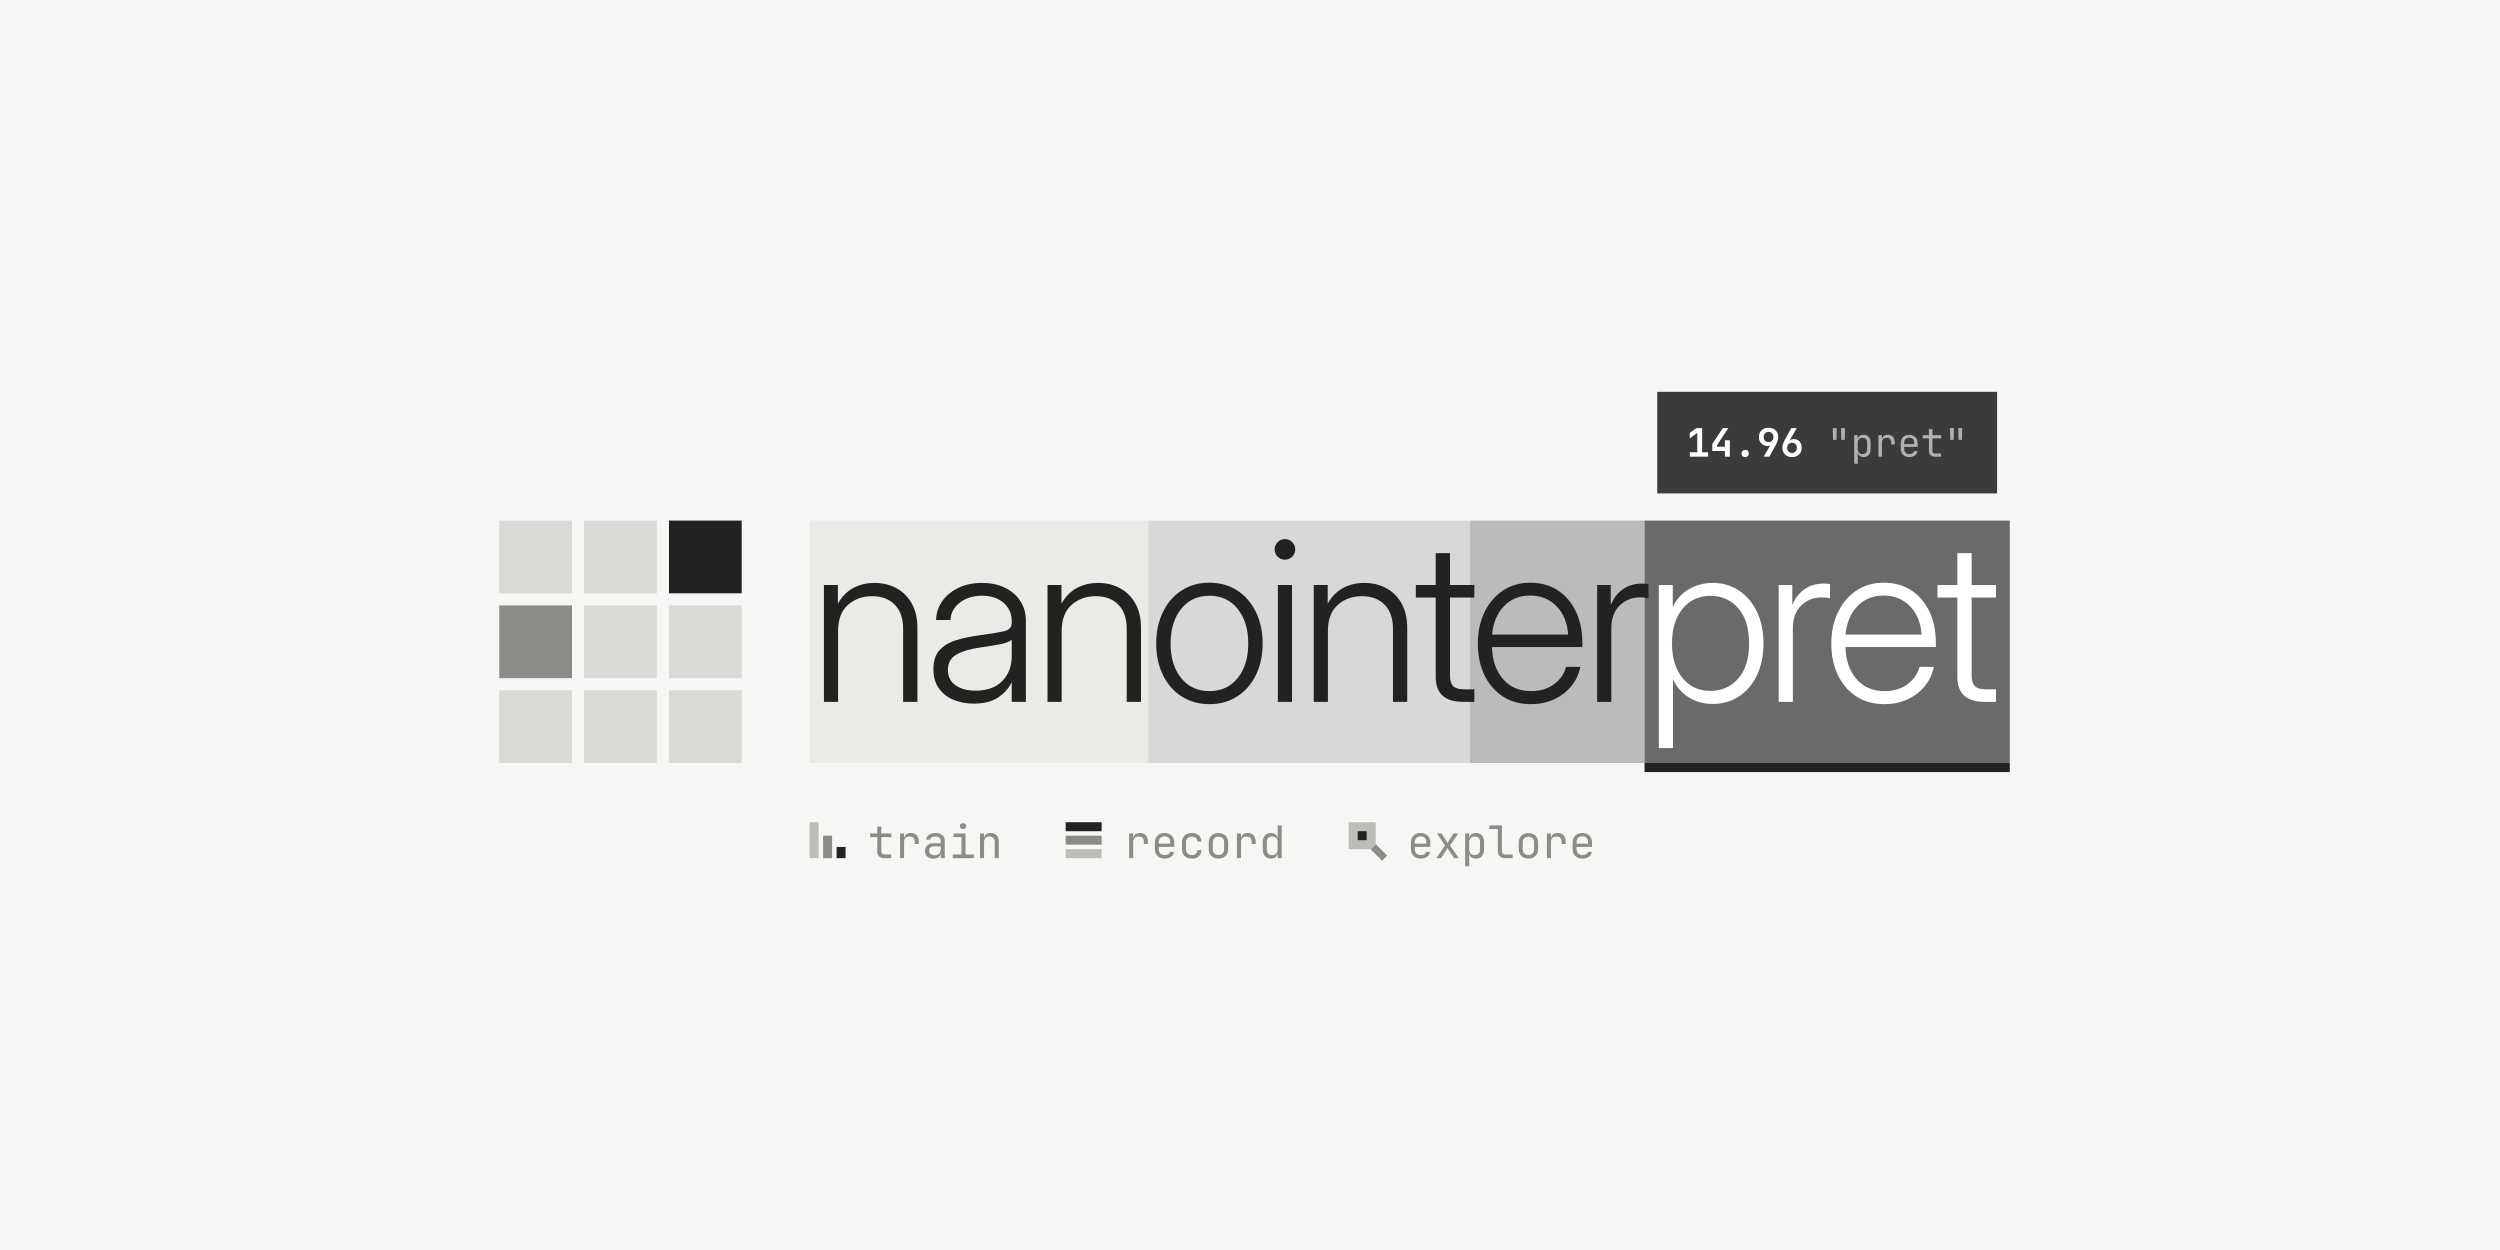
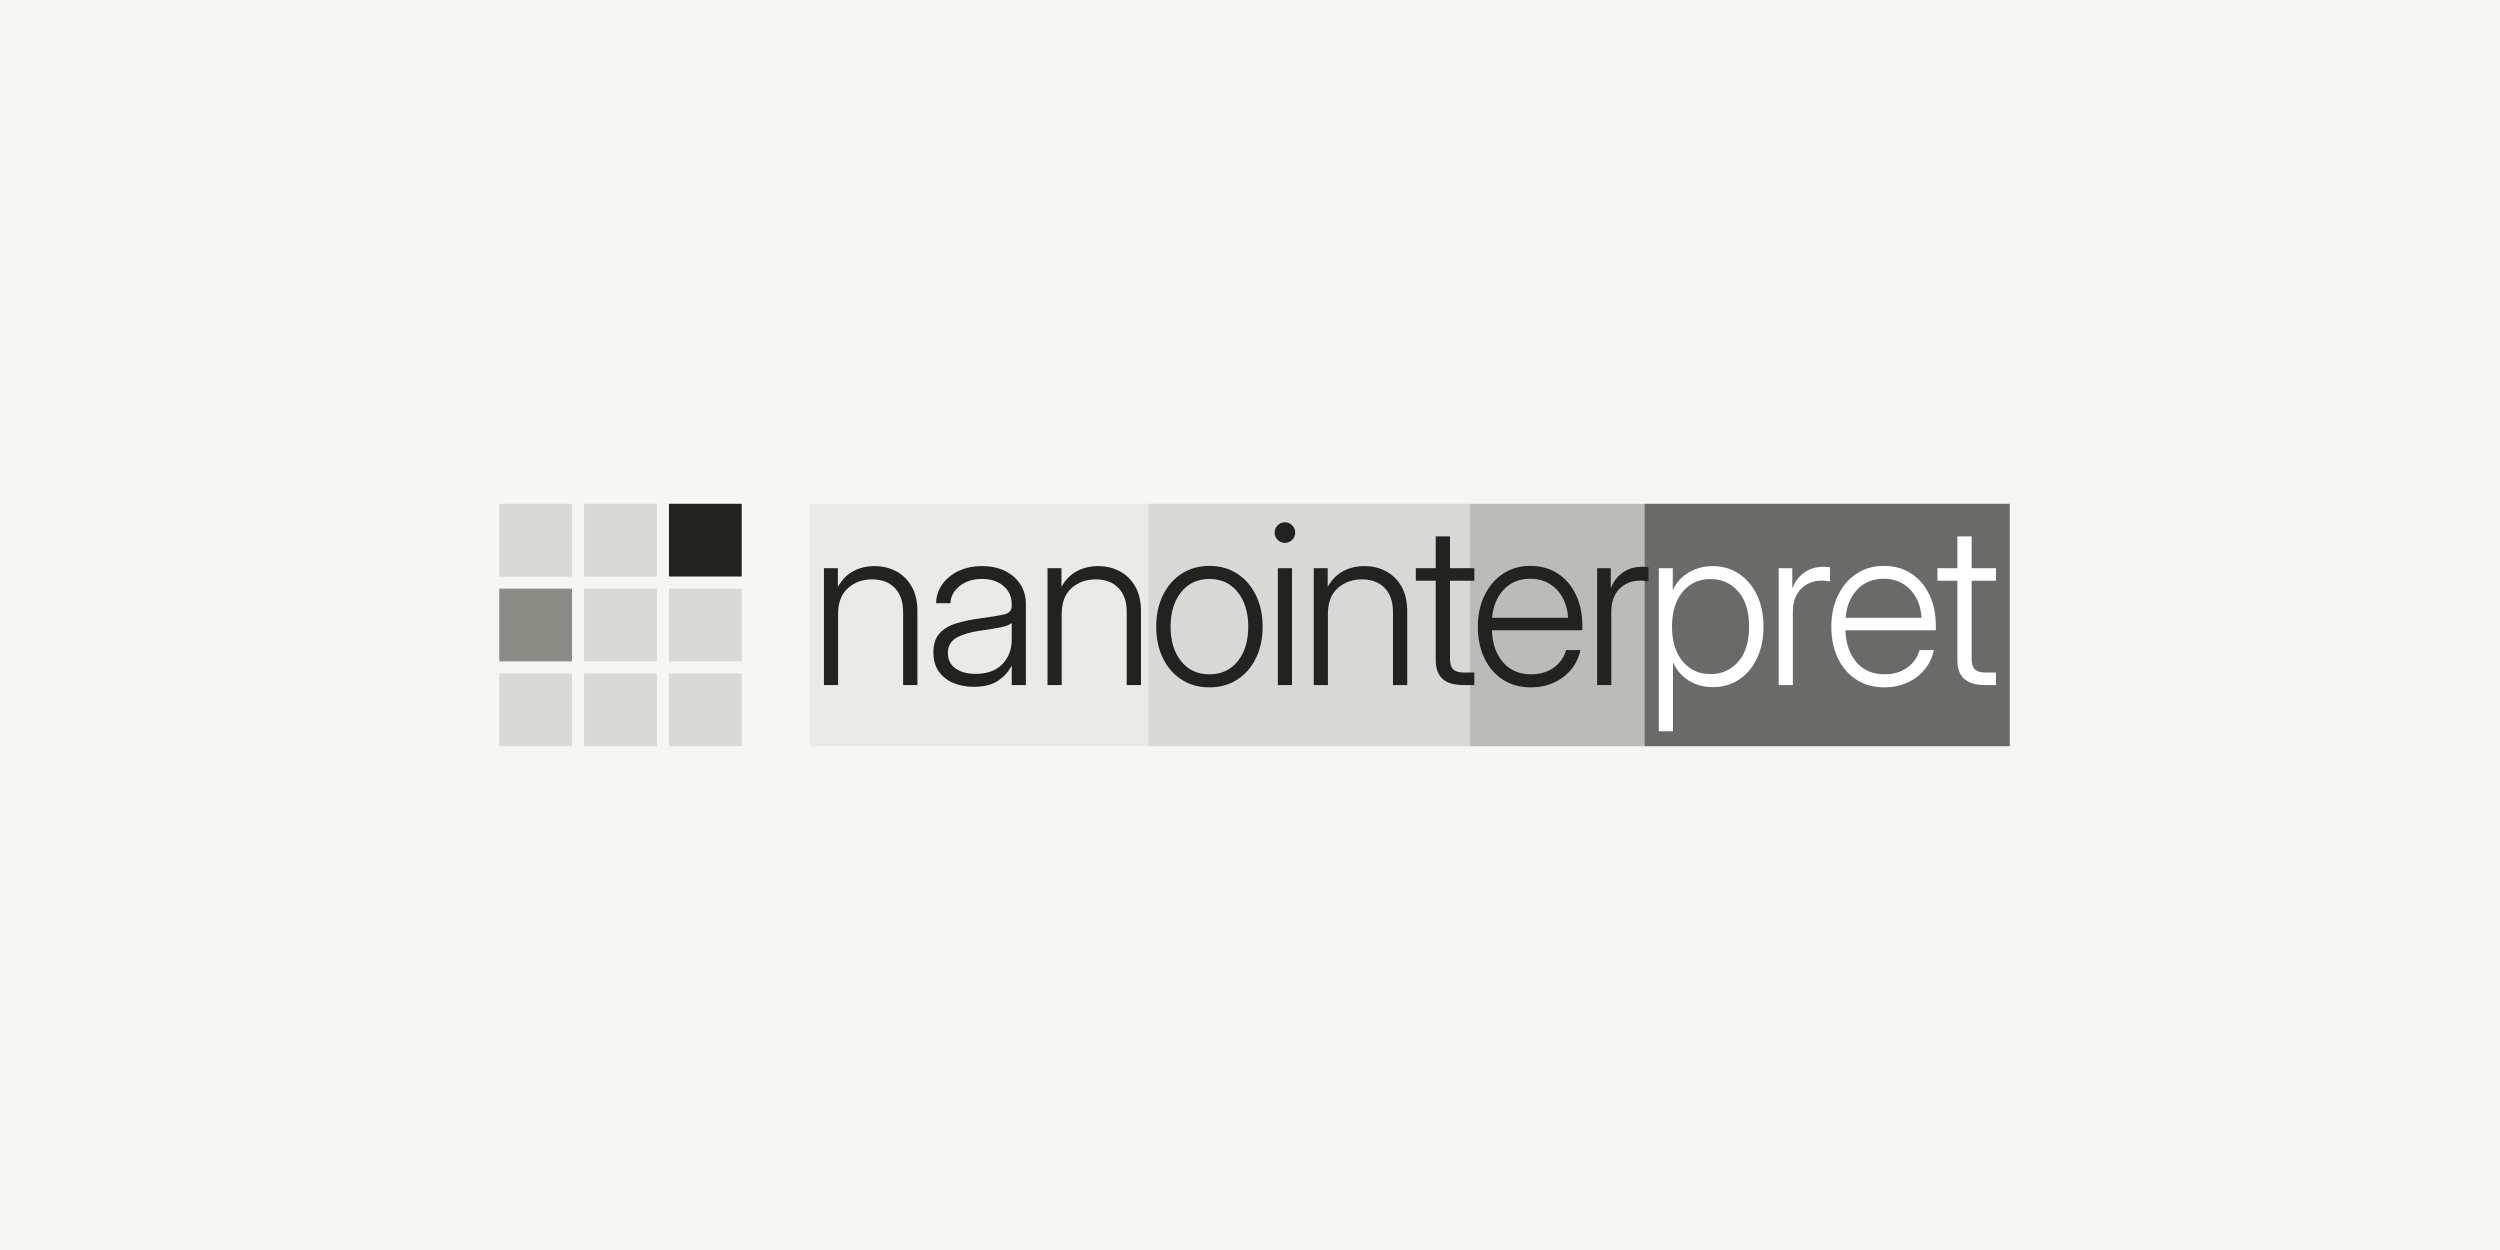
<svg xmlns="http://www.w3.org/2000/svg" width="1280" height="640" viewBox="0 0 1280 640" role="img" aria-labelledby="title description">
-   <style>.bg{fill:#F6F6F4}.heat{fill:#222221}.word{fill:#222221}.word-on{fill:#FFFFFF}.muted{fill:#8C8C87}.tip{fill:#222221;fill-opacity:.88}.tip-text{fill:#FFFFFF}.cell-pale{fill:#D9D9D5}.cell-soft{fill:#BDBDB8}.cell-mid{fill:#8C8C87}.cell-ink{fill:#222221}.icon-line{fill:none;stroke:#8C8C87}</style>
+   <style>.bg{fill:#F6F6F4}.heat{fill:#222221}.word{fill:#222221}.word-on{fill:#FFFFFF}.cell-pale{fill:#D9D9D5}.cell-soft{fill:#BDBDB8}.cell-mid{fill:#8C8C87}.cell-ink{fill:#222221}</style>
  <rect class="bg" x="0" y="0" width="1280" height="640" />
-   <rect class="heat" x="414.54" y="266.54" width="173.47" height="124.12" fill-opacity="0.06" />
-   <rect class="heat" x="588.02" y="266.54" width="164.67" height="124.12" fill-opacity="0.14" />
-   <rect class="heat" x="752.68" y="266.54" width="89.33" height="124.12" fill-opacity="0.28" />
-   <rect class="heat" x="842.01" y="266.54" width="187" height="124.12" fill-opacity="0.66" />
-   <path class="word" d="M429.1 323.03V359.34H421.85V299.53H428.99V309.1Q431.99 303.66 436.86 301.06Q441.73 298.45 447.68 298.45Q453.91 298.45 458.89 301.11Q463.88 303.78 466.79 308.93Q469.71 314.08 469.71 321.56V359.34H462.4V322.01Q462.4 313.97 458.13 309.61Q453.85 305.25 446.49 305.25Q439.18 305.25 434.14 309.72Q429.1 314.2 429.1 323.03ZM498.52 360.25Q492.85 360.25 488.15 358.29Q483.45 356.34 480.67 352.4Q477.9 348.47 477.9 342.63Q477.9 336.4 480.99 332.95Q484.07 329.49 489.54 327.79Q495 326.09 502.03 325.19Q510.35 324.05 514.18 323.17Q518 322.3 518 318.79V317.88Q518 312.33 513.84 308.67Q509.67 305.02 502.82 305.02Q495.91 305.02 491.38 308.59Q486.85 312.16 486.62 317.43H479.26Q479.43 311.99 482.49 307.71Q485.55 303.44 490.78 300.94Q496.02 298.45 502.82 298.45Q509.5 298.45 514.55 300.92Q519.59 303.38 522.42 307.77Q525.25 312.16 525.25 317.88V359.34H518V349.54H517.83Q515.9 353.73 511.23 356.99Q506.56 360.25 498.52 360.25ZM499.42 353.62Q508.37 353.62 513.19 348.66Q518 343.71 518 335.95V327.56Q516.47 328.98 512.03 329.86Q507.58 330.74 501.69 331.53Q494.21 332.61 489.77 335.1Q485.32 337.59 485.32 342.97Q485.32 348.13 489.26 350.87Q493.19 353.62 499.42 353.62ZM543.58 323.03V359.34H536.33V299.53H543.46V309.1Q546.47 303.66 551.34 301.06Q556.21 298.45 562.16 298.45Q568.39 298.45 573.37 301.11Q578.35 303.78 581.27 308.93Q584.19 314.08 584.19 321.56V359.34H576.88V322.01Q576.88 313.97 572.61 309.61Q568.33 305.25 560.97 305.25Q553.66 305.25 548.62 309.72Q543.58 314.2 543.58 323.03Z" />
-   <path class="word" d="M619.22 360.53Q611.12 360.53 604.98 356.56Q598.83 352.6 595.41 345.58Q591.98 338.55 591.98 329.49Q591.98 320.43 595.41 313.38Q598.83 306.32 604.98 302.33Q611.12 298.34 619.22 298.34Q627.32 298.34 633.47 302.33Q639.61 306.32 643.04 313.38Q646.47 320.43 646.47 329.49Q646.47 338.55 643.04 345.58Q639.61 352.6 633.47 356.56Q627.32 360.53 619.22 360.53ZM619.22 353.85Q628.34 353.85 633.72 347.13Q639.11 340.42 639.11 329.49Q639.11 318.56 633.72 311.79Q628.34 305.02 619.22 305.02Q610.16 305.02 604.75 311.76Q599.34 318.5 599.34 329.49Q599.34 340.42 604.72 347.13Q610.11 353.85 619.22 353.85ZM654.26 359.34V299.53H661.51V359.34ZM657.88 286.56Q655.73 286.56 654.17 285.03Q652.62 283.5 652.62 281.29Q652.62 279.08 654.17 277.55Q655.73 276.02 657.88 276.02Q660.04 276.02 661.59 277.55Q663.15 279.08 663.15 281.29Q663.15 283.5 661.59 285.03Q660.04 286.56 657.88 286.56ZM679.89 323.03V359.34H672.64V299.53H679.78V309.1Q682.78 303.66 687.65 301.06Q692.52 298.45 698.47 298.45Q704.7 298.45 709.69 301.11Q714.67 303.78 717.59 308.93Q720.5 314.08 720.5 321.56V359.34H713.2V322.01Q713.2 313.97 708.92 309.61Q704.65 305.25 697.28 305.25Q689.98 305.25 684.93 309.72Q679.89 314.2 679.89 323.03ZM754.86 299.53V305.93H742.4V345.92Q742.4 349.71 744.07 351.33Q745.74 352.94 749.65 352.94H754.86V359.34H749.08Q735.09 359.34 735.09 346.6V305.93H724.9V299.53H735.09V283.22H742.4V299.53Z" />
-   <path class="word" d="M783.89 360.53Q775.45 360.53 769.36 356.51Q763.27 352.49 759.96 345.49Q756.65 338.5 756.65 329.49Q756.65 320.48 760.07 313.43Q763.5 306.38 769.53 302.36Q775.57 298.34 783.44 298.34Q791.6 298.34 797.6 302.27Q803.6 306.21 806.89 313.15Q810.17 320.09 810.17 329.04V331.3H763.9Q764.12 341.27 769.45 347.56Q774.77 353.85 783.89 353.85Q790.69 353.85 795.48 350.45Q800.26 347.05 801.85 341.44H809.15Q807.96 347.16 804.37 351.47Q800.77 355.77 795.48 358.15Q790.18 360.53 783.89 360.53ZM763.95 324.9H802.87Q802.3 315.9 796.98 310.4Q791.65 304.91 783.44 304.91Q775.28 304.91 770.02 310.37Q764.75 315.84 763.95 324.9ZM817.74 359.34V299.53H824.71V309.5H824.88Q826.74 304.68 830.85 301.74Q834.96 298.79 840.85 298.79Q841.92 298.79 842.69 298.88Q843.45 298.96 844.02 299.02V306.32Q843.51 306.21 842.38 306.04Q841.24 305.87 839.66 305.87Q833.54 305.87 829.26 310.01Q824.99 314.14 824.99 321.96V359.34Z" />
-   <path class="word-on" d="M849.32 383.02V299.53H856.46V310.8H856.51Q859 305.08 864.56 301.76Q870.11 298.45 876.85 298.45Q884.49 298.45 890.35 302.36Q896.22 306.27 899.56 313.23Q902.9 320.2 902.9 329.43Q902.9 338.67 899.59 345.66Q896.27 352.66 890.41 356.54Q884.55 360.42 876.85 360.42Q870.11 360.42 864.78 357.13Q859.46 353.85 856.68 348.01H856.57V383.02ZM875.83 353.73Q884.38 353.73 889.96 347.42Q895.54 341.1 895.54 329.43Q895.54 317.77 889.96 311.42Q884.38 305.08 875.83 305.08Q866.82 305.08 861.44 311.71Q856.06 318.33 856.06 329.43Q856.06 340.54 861.44 347.13Q866.82 353.73 875.83 353.73ZM910.69 359.34V299.53H917.66V309.5H917.83Q919.7 304.68 923.8 301.74Q927.91 298.79 933.8 298.79Q934.88 298.79 935.64 298.88Q936.41 298.96 936.97 299.02V306.32Q936.46 306.21 935.33 306.04Q934.2 305.87 932.61 305.87Q926.5 305.87 922.22 310.01Q917.94 314.14 917.94 321.96V359.34ZM964.87 360.53Q956.43 360.53 950.34 356.51Q944.26 352.49 940.94 345.49Q937.63 338.5 937.63 329.49Q937.63 320.48 941.06 313.43Q944.48 306.38 950.51 302.36Q956.55 298.34 964.42 298.34Q972.58 298.34 978.58 302.27Q984.58 306.21 987.87 313.15Q991.15 320.09 991.15 329.04V331.3H944.88Q945.1 341.27 950.43 347.56Q955.75 353.85 964.87 353.85Q971.67 353.85 976.46 350.45Q981.24 347.05 982.83 341.44H990.13Q988.94 347.16 985.35 351.47Q981.75 355.77 976.46 358.15Q971.16 360.53 964.87 360.53ZM944.94 324.9H983.85Q983.28 315.9 977.96 310.4Q972.63 304.91 964.42 304.91Q956.26 304.91 951 310.37Q945.73 315.84 944.94 324.9ZM1021.94 299.53V305.93H1009.48V345.92Q1009.48 349.71 1011.15 351.33Q1012.82 352.94 1016.73 352.94H1021.94V359.34H1016.16Q1002.17 359.34 1002.17 346.6V305.93H991.98V299.53H1002.17V283.22H1009.48V299.53Z" />
-   <rect class="heat" x="842.01" y="390.66" width="187" height="4.64" />
-   <rect class="cell-pale" x="255.62" y="266.54" width="37.24" height="37.24" />
-   <rect class="cell-mid" x="255.62" y="309.98" width="37.24" height="37.24" />
-   <rect class="cell-pale" x="255.62" y="353.42" width="37.24" height="37.24" />
-   <rect class="cell-pale" x="299.07" y="266.54" width="37.24" height="37.24" />
-   <rect class="cell-pale" x="299.07" y="309.98" width="37.24" height="37.24" />
-   <rect class="cell-pale" x="299.07" y="353.42" width="37.24" height="37.24" />
-   <rect class="cell-ink" x="342.51" y="266.54" width="37.24" height="37.24" />
-   <rect class="cell-pale" x="342.51" y="309.98" width="37.24" height="37.24" />
-   <rect class="cell-pale" x="342.51" y="353.42" width="37.24" height="37.24" />
-   <rect class="tip" x="848.51" y="200.62" width="174" height="52" />
-   <path class="tip-text" d="M865.19 233.82V231.56H868.99V221.64L865.17 224.44V221.64L868.53 219.22H871.49V231.56H874.55V233.82ZM883.15 233.82V230.92H876.69V227.3L882.09 219.22H884.87L879.09 227.96V228.72H883.15V225.42H885.67V233.82ZM893.51 234.02Q892.67 234.02 892.16 233.51Q891.65 233 891.65 232.18Q891.65 231.36 892.16 230.84Q892.67 230.32 893.51 230.32Q894.35 230.32 894.86 230.84Q895.37 231.36 895.37 232.18Q895.37 233 894.86 233.51Q894.35 234.02 893.51 234.02ZM903.01 233.82 906.43 227.92Q906.19 228.1 905.87 228.23Q905.55 228.36 904.91 228.36Q903.71 228.36 902.72 227.78Q901.73 227.2 901.15 226.17Q900.57 225.14 900.57 223.78Q900.57 222.34 901.18 221.27Q901.79 220.2 902.9 219.61Q904.01 219.02 905.51 219.02Q907.01 219.02 908.12 219.62Q909.23 220.22 909.84 221.31Q910.45 222.4 910.45 223.86Q910.45 224.72 910.08 225.83Q909.71 226.94 909.07 228.08L905.91 233.82ZM905.51 226.36Q906.63 226.36 907.31 225.65Q907.99 224.94 907.99 223.74Q907.99 222.56 907.31 221.85Q906.63 221.14 905.51 221.14Q904.39 221.14 903.71 221.85Q903.03 222.56 903.03 223.74Q903.03 224.94 903.71 225.65Q904.39 226.36 905.51 226.36ZM917.51 234.02Q916.01 234.02 914.9 233.42Q913.79 232.82 913.18 231.73Q912.57 230.64 912.57 229.18Q912.57 228.32 912.94 227.21Q913.31 226.1 913.95 224.96L917.11 219.22H919.95L916.19 225.66L916.27 225.7Q916.57 225.28 917.15 225.04Q917.73 224.8 918.41 224.8Q919.63 224.8 920.54 225.35Q921.45 225.9 921.95 226.9Q922.45 227.9 922.45 229.26Q922.45 230.7 921.84 231.77Q921.23 232.84 920.12 233.43Q919.01 234.02 917.51 234.02ZM917.51 231.9Q918.63 231.9 919.31 231.19Q919.99 230.48 919.99 229.3Q919.99 228.1 919.31 227.39Q918.63 226.68 917.51 226.68Q916.39 226.68 915.71 227.39Q915.03 228.1 915.03 229.3Q915.03 230.48 915.71 231.19Q916.39 231.9 917.51 231.9Z" />
-   <g opacity="0.6">
-     <path class="tip-text" d="M938.53 225.22 938.37 219.22H940.41L940.27 225.22ZM942.77 225.22 942.61 219.22H944.65L944.51 225.22ZM949.35 237.42V222.82H951.15V224.92H951.17Q951.31 223.84 952.11 223.23Q952.91 222.62 954.15 222.62Q955.81 222.62 956.79 223.71Q957.77 224.8 957.77 226.7V229.92Q957.77 231.82 956.79 232.92Q955.81 234.02 954.15 234.02Q952.91 234.02 952.11 233.4Q951.31 232.78 951.17 231.72H951.11L951.15 234.22V237.42ZM953.55 232.46Q954.69 232.46 955.33 231.86Q955.97 231.26 955.97 229.92V226.72Q955.97 225.36 955.33 224.77Q954.69 224.18 953.55 224.18Q952.45 224.18 951.8 224.88Q951.15 225.58 951.15 226.82V229.82Q951.15 231.06 951.8 231.76Q952.45 232.46 953.55 232.46ZM961.75 233.82V222.82H963.55V224.92H963.59Q963.73 223.86 964.49 223.24Q965.25 222.62 966.53 222.62Q968.25 222.62 969.18 223.65Q970.11 224.68 970.11 226.58V227.52H968.31V226.58Q968.31 224.18 965.97 224.18Q964.79 224.18 964.17 224.86Q963.55 225.54 963.55 226.82V233.82ZM977.51 234.02Q975.57 234.02 974.38 232.85Q973.19 231.68 973.19 229.62V227.02Q973.19 224.96 974.38 223.79Q975.57 222.62 977.51 222.62Q978.81 222.62 979.78 223.14Q980.75 223.66 981.29 224.6Q981.83 225.54 981.83 226.82V228.78H974.95V229.82Q974.95 231.04 975.65 231.75Q976.35 232.46 977.51 232.46Q978.51 232.46 979.16 232.07Q979.81 231.68 979.95 231.02H981.75Q981.57 232.4 980.41 233.21Q979.25 234.02 977.51 234.02ZM974.95 227.38H980.07V226.82Q980.07 225.52 979.4 224.81Q978.73 224.1 977.51 224.1Q976.29 224.1 975.62 224.81Q974.95 225.52 974.95 226.82ZM990.61 233.82Q989.25 233.82 988.43 233.03Q987.61 232.24 987.61 230.92V224.46H984.45V222.82H987.61V219.72H989.41V222.82H993.91V224.46H989.41V230.92Q989.41 231.48 989.74 231.83Q990.07 232.18 990.61 232.18H993.81V233.82ZM998.53 225.22 998.37 219.22H1000.41L1000.27 225.22ZM1002.77 225.22 1002.61 219.22H1004.65L1004.51 225.22Z" />
+   <g transform="translate(0 -8.60)">
+     <rect class="heat" x="414.54" y="266.54" width="173.47" height="124.12" fill-opacity="0.06" />
+     <rect class="heat" x="588.02" y="266.54" width="164.67" height="124.12" fill-opacity="0.14" />
+     <rect class="heat" x="752.68" y="266.54" width="89.33" height="124.12" fill-opacity="0.28" />
+     <rect class="heat" x="842.01" y="266.54" width="187" height="124.12" fill-opacity="0.66" />
+     <path class="word" d="M429.1 323.03V359.34H421.85V299.53H428.99V309.1Q431.99 303.66 436.86 301.06Q441.73 298.45 447.68 298.45Q453.91 298.45 458.89 301.11Q463.88 303.78 466.79 308.93Q469.71 314.08 469.71 321.56V359.34H462.4V322.01Q462.4 313.97 458.13 309.61Q453.85 305.25 446.49 305.25Q439.18 305.25 434.14 309.72Q429.1 314.2 429.1 323.03ZM498.52 360.25Q492.85 360.25 488.15 358.29Q483.45 356.34 480.67 352.4Q477.9 348.47 477.9 342.63Q477.9 336.4 480.99 332.95Q484.07 329.49 489.54 327.79Q495 326.09 502.03 325.19Q510.35 324.05 514.18 323.17Q518 322.3 518 318.79V317.88Q518 312.33 513.84 308.67Q509.67 305.02 502.82 305.02Q495.91 305.02 491.38 308.59Q486.85 312.16 486.62 317.43H479.26Q479.43 311.99 482.49 307.71Q485.55 303.44 490.78 300.94Q496.02 298.45 502.82 298.45Q509.5 298.45 514.55 300.92Q519.59 303.38 522.42 307.77Q525.25 312.16 525.25 317.88V359.34H518V349.54H517.83Q515.9 353.73 511.23 356.99Q506.56 360.25 498.52 360.25ZM499.42 353.62Q508.37 353.62 513.19 348.66Q518 343.71 518 335.95V327.56Q516.47 328.98 512.03 329.86Q507.58 330.74 501.69 331.53Q494.21 332.61 489.77 335.1Q485.32 337.59 485.32 342.97Q485.32 348.13 489.26 350.87Q493.19 353.62 499.42 353.62ZM543.58 323.03V359.34H536.33V299.53H543.46V309.1Q546.47 303.66 551.34 301.06Q556.21 298.45 562.16 298.45Q568.39 298.45 573.37 301.11Q578.35 303.78 581.27 308.93Q584.19 314.08 584.19 321.56V359.34H576.88V322.01Q576.88 313.97 572.61 309.61Q568.33 305.25 560.97 305.25Q553.66 305.25 548.62 309.72Q543.58 314.2 543.58 323.03Z" />
+     <path class="word" d="M619.22 360.53Q611.12 360.53 604.98 356.56Q598.83 352.6 595.41 345.58Q591.98 338.55 591.98 329.49Q591.98 320.43 595.41 313.38Q598.83 306.32 604.98 302.33Q611.12 298.34 619.22 298.34Q627.32 298.34 633.47 302.33Q639.61 306.32 643.04 313.38Q646.47 320.43 646.47 329.49Q646.47 338.55 643.04 345.58Q639.61 352.6 633.47 356.56Q627.32 360.53 619.22 360.53ZM619.22 353.85Q628.34 353.85 633.72 347.13Q639.11 340.42 639.11 329.49Q639.11 318.56 633.72 311.79Q628.34 305.02 619.22 305.02Q610.16 305.02 604.75 311.76Q599.34 318.5 599.34 329.49Q599.34 340.42 604.72 347.13Q610.11 353.85 619.22 353.85ZM654.26 359.34V299.53H661.51V359.34ZM657.88 286.56Q655.73 286.56 654.17 285.03Q652.62 283.5 652.62 281.29Q652.62 279.08 654.17 277.55Q655.73 276.02 657.88 276.02Q660.04 276.02 661.59 277.55Q663.15 279.08 663.15 281.29Q663.15 283.5 661.59 285.03Q660.04 286.56 657.88 286.56ZM679.89 323.03V359.34H672.64V299.53H679.78V309.1Q682.78 303.66 687.65 301.06Q692.52 298.45 698.47 298.45Q704.7 298.45 709.69 301.11Q714.67 303.78 717.59 308.93Q720.5 314.08 720.5 321.56V359.34H713.2V322.01Q713.2 313.97 708.92 309.61Q704.65 305.25 697.28 305.25Q689.98 305.25 684.93 309.72Q679.89 314.2 679.89 323.03ZM754.86 299.53V305.93H742.4V345.92Q742.4 349.71 744.07 351.33Q745.74 352.94 749.65 352.94H754.86V359.34H749.08Q735.09 359.34 735.09 346.6V305.93H724.9V299.53H735.09V283.22H742.4V299.53Z" />
+     <path class="word" d="M783.89 360.53Q775.45 360.53 769.36 356.51Q763.27 352.49 759.96 345.49Q756.65 338.5 756.65 329.49Q756.65 320.48 760.07 313.43Q763.5 306.38 769.53 302.36Q775.57 298.34 783.44 298.34Q791.6 298.34 797.6 302.27Q803.6 306.21 806.89 313.15Q810.17 320.09 810.17 329.04V331.3H763.9Q764.12 341.27 769.45 347.56Q774.77 353.85 783.89 353.85Q790.69 353.85 795.48 350.45Q800.26 347.05 801.85 341.44H809.15Q807.96 347.16 804.37 351.47Q800.77 355.77 795.48 358.15Q790.18 360.53 783.89 360.53ZM763.95 324.9H802.87Q802.3 315.9 796.98 310.4Q791.65 304.91 783.44 304.91Q775.28 304.91 770.02 310.37Q764.75 315.84 763.95 324.9ZM817.74 359.34V299.53H824.71V309.5H824.88Q826.74 304.68 830.85 301.74Q834.96 298.79 840.85 298.79Q841.92 298.79 842.69 298.88Q843.45 298.96 844.02 299.02V306.32Q843.51 306.21 842.38 306.04Q841.24 305.87 839.66 305.87Q833.54 305.87 829.26 310.01Q824.99 314.14 824.99 321.96V359.34Z" />
+     <path class="word-on" d="M849.32 383.02V299.53H856.46V310.8H856.51Q859 305.08 864.56 301.76Q870.11 298.45 876.85 298.45Q884.49 298.45 890.35 302.36Q896.22 306.27 899.56 313.23Q902.9 320.2 902.9 329.43Q902.9 338.67 899.59 345.66Q896.27 352.66 890.41 356.54Q884.55 360.42 876.85 360.42Q870.11 360.42 864.78 357.13Q859.46 353.85 856.68 348.01H856.57V383.02ZM875.83 353.73Q884.38 353.73 889.96 347.42Q895.54 341.1 895.54 329.43Q895.54 317.77 889.96 311.42Q884.38 305.08 875.83 305.08Q866.82 305.08 861.44 311.71Q856.06 318.33 856.06 329.43Q856.06 340.54 861.44 347.13Q866.82 353.73 875.83 353.73ZM910.69 359.34V299.53H917.66V309.5H917.83Q919.7 304.68 923.8 301.74Q927.91 298.79 933.8 298.79Q934.88 298.79 935.64 298.88Q936.41 298.96 936.97 299.02V306.32Q936.46 306.21 935.33 306.04Q934.2 305.87 932.61 305.87Q926.5 305.87 922.22 310.01Q917.94 314.14 917.94 321.96V359.34ZM964.87 360.53Q956.43 360.53 950.34 356.51Q944.26 352.49 940.94 345.49Q937.63 338.5 937.63 329.49Q937.63 320.48 941.06 313.43Q944.48 306.38 950.51 302.36Q956.55 298.34 964.42 298.34Q972.58 298.34 978.58 302.27Q984.58 306.21 987.87 313.15Q991.15 320.09 991.15 329.04V331.3H944.88Q945.1 341.27 950.43 347.56Q955.75 353.85 964.87 353.85Q971.67 353.85 976.46 350.45Q981.24 347.05 982.83 341.44H990.13Q988.94 347.16 985.35 351.47Q981.75 355.77 976.46 358.15Q971.16 360.53 964.87 360.53ZM944.94 324.9H983.85Q983.28 315.9 977.96 310.4Q972.63 304.91 964.42 304.91Q956.26 304.91 951 310.37Q945.73 315.84 944.94 324.9ZM1021.94 299.53V305.93H1009.48V345.92Q1009.48 349.71 1011.15 351.33Q1012.82 352.94 1016.73 352.94H1021.94V359.34H1016.16Q1002.17 359.34 1002.17 346.6V305.93H991.98V299.53H1002.17V283.22H1009.48V299.53Z" />
+     <rect class="cell-pale" x="255.62" y="266.54" width="37.24" height="37.24" />
+     <rect class="cell-mid" x="255.62" y="309.98" width="37.24" height="37.24" />
+     <rect class="cell-pale" x="255.62" y="353.42" width="37.24" height="37.24" />
+     <rect class="cell-pale" x="299.07" y="266.54" width="37.24" height="37.24" />
+     <rect class="cell-pale" x="299.07" y="309.98" width="37.24" height="37.24" />
+     <rect class="cell-pale" x="299.07" y="353.42" width="37.24" height="37.24" />
+     <rect class="cell-ink" x="342.51" y="266.54" width="37.24" height="37.24" />
+     <rect class="cell-pale" x="342.51" y="309.98" width="37.24" height="37.24" />
+     <rect class="cell-pale" x="342.51" y="353.42" width="37.24" height="37.24" />
  </g>
-   <rect class="cell-soft" x="414.54" y="420.98" width="4.6" height="18.4" />
-   <rect class="cell-mid" x="421.44" y="427.88" width="4.6" height="11.5" />
-   <rect class="cell-ink" x="428.34" y="433.63" width="4.6" height="5.75" />
-   <path class="muted" d="M452.61 439.38Q451.04 439.38 450.1 438.47Q449.16 437.56 449.16 436.05V428.62H445.52V426.73H449.16V423.17H451.23V426.73H456.4V428.62H451.23V436.05Q451.23 436.69 451.61 437.09Q451.99 437.49 452.61 437.49H456.29V439.38ZM460.82 439.38V426.73H462.89V429.14H462.94Q463.1 427.93 463.97 427.21Q464.84 426.5 466.32 426.5Q468.29 426.5 469.36 427.68Q470.43 428.87 470.43 431.05V432.13H468.36V431.05Q468.36 428.29 465.67 428.29Q464.32 428.29 463.6 429.08Q462.89 429.86 462.89 431.33V439.38ZM477.84 439.61Q475.88 439.61 474.73 438.52Q473.58 437.43 473.58 435.65Q473.58 434.48 474.11 433.61Q474.64 432.73 475.59 432.24Q476.53 431.74 477.75 431.74H481.66V430.75Q481.66 428.29 478.97 428.29Q477.77 428.29 477.03 428.73Q476.3 429.17 476.25 429.95H474.18Q474.3 428.45 475.57 427.48Q476.85 426.5 478.97 426.5Q481.27 426.5 482.5 427.6Q483.73 428.71 483.73 430.69V439.38H481.68V437.08H481.63Q481.45 438.25 480.46 438.93Q479.47 439.61 477.84 439.61ZM478.35 437.86Q479.86 437.86 480.76 437.13Q481.66 436.39 481.66 435.12V433.35H477.98Q476.97 433.35 476.33 433.96Q475.7 434.57 475.7 435.58Q475.7 436.64 476.4 437.25Q477.1 437.86 478.35 437.86ZM487.8 439.38V437.49H492.28V428.62H488.26V426.73H494.35V437.49H498.61V439.38ZM493.09 424.45Q492.33 424.45 491.89 424.06Q491.46 423.67 491.46 423Q491.46 422.31 491.89 421.91Q492.33 421.51 493.09 421.51Q493.85 421.51 494.28 421.91Q494.72 422.31 494.72 423Q494.72 423.67 494.28 424.06Q493.85 424.45 493.09 424.45ZM501.76 439.38V426.73H503.83V429.14H503.85Q504.01 427.88 504.89 427.19Q505.76 426.5 507.21 426.5Q509.12 426.5 510.25 427.67Q511.37 428.85 511.37 430.87V439.38H509.3V431.24Q509.3 429.79 508.58 429.02Q507.85 428.25 506.61 428.25Q505.32 428.25 504.58 429.05Q503.83 429.86 503.83 431.33V439.38Z" />
-   <rect class="cell-ink" x="545.64" y="420.98" width="18.4" height="4.6" />
-   <rect class="cell-mid" x="545.64" y="427.88" width="18.4" height="4.6" />
-   <rect class="cell-soft" x="545.64" y="434.78" width="18.4" height="4.6" />
-   <path class="muted" d="M578.12 439.38V426.73H580.19V429.14H580.24Q580.4 427.93 581.27 427.21Q582.14 426.5 583.62 426.5Q585.59 426.5 586.66 427.68Q587.73 428.87 587.73 431.05V432.13H585.66V431.05Q585.66 428.29 582.97 428.29Q581.62 428.29 580.9 429.08Q580.19 429.86 580.19 431.33V439.38ZM596.24 439.61Q594.01 439.61 592.64 438.26Q591.28 436.92 591.28 434.55V431.56Q591.28 429.19 592.64 427.85Q594.01 426.5 596.24 426.5Q597.74 426.5 598.85 427.1Q599.97 427.7 600.59 428.78Q601.21 429.86 601.21 431.33V433.58H593.3V434.78Q593.3 436.18 594.1 437Q594.91 437.82 596.24 437.82Q597.39 437.82 598.14 437.37Q598.89 436.92 599.05 436.16H601.12Q600.91 437.75 599.58 438.68Q598.24 439.61 596.24 439.61ZM593.3 431.97H599.19V431.33Q599.19 429.83 598.42 429.02Q597.65 428.2 596.24 428.2Q594.84 428.2 594.07 429.02Q593.3 429.83 593.3 431.33ZM610.23 439.61Q607.93 439.61 606.55 438.32Q605.17 437.03 605.17 434.78V431.33Q605.17 429.08 606.55 427.79Q607.93 426.5 610.23 426.5Q612.41 426.5 613.76 427.67Q615.1 428.85 615.17 430.87H613.1Q613.03 429.65 612.27 429Q611.52 428.34 610.23 428.34Q608.87 428.34 608.05 429.11Q607.24 429.88 607.24 431.31V434.78Q607.24 436.21 608.05 436.99Q608.87 437.77 610.23 437.77Q611.52 437.77 612.27 437.1Q613.03 436.44 613.1 435.24H615.17Q615.1 437.26 613.76 438.44Q612.41 439.61 610.23 439.61ZM623.84 439.56Q621.57 439.56 620.22 438.23Q618.88 436.9 618.88 434.5V431.61Q618.88 429.19 620.21 427.87Q621.54 426.55 623.84 426.55Q626.14 426.55 627.48 427.87Q628.81 429.19 628.81 431.61V434.5Q628.81 436.9 627.47 438.23Q626.12 439.56 623.84 439.56ZM623.84 437.72Q625.2 437.72 625.97 436.97Q626.74 436.21 626.74 434.73V431.38Q626.74 429.9 625.97 429.14Q625.2 428.39 623.84 428.39Q622.51 428.39 621.73 429.14Q620.95 429.9 620.95 431.38V434.73Q620.95 436.21 621.73 436.97Q622.51 437.72 623.84 437.72ZM633.32 439.38V426.73H635.39V429.14H635.44Q635.6 427.93 636.47 427.21Q637.34 426.5 638.82 426.5Q640.79 426.5 641.86 427.68Q642.93 428.87 642.93 431.05V432.13H640.86V431.05Q640.86 428.29 638.17 428.29Q636.82 428.29 636.1 429.08Q635.39 429.86 635.39 431.33V439.38ZM650.71 439.61Q648.82 439.61 647.68 438.35Q646.54 437.08 646.54 434.92V431.21Q646.54 429.03 647.67 427.76Q648.8 426.5 650.71 426.5Q652.13 426.5 653.06 427.21Q654 427.93 654.18 429.14H654.2L654.16 426.27V422.59H656.23V439.38H654.16V436.96H654.13Q653.97 438.21 653.05 438.91Q652.13 439.61 650.71 439.61ZM651.4 437.82Q652.69 437.82 653.42 437.01Q654.16 436.21 654.16 434.78V431.33Q654.16 429.9 653.42 429.1Q652.69 428.29 651.4 428.29Q650.09 428.29 649.35 428.97Q648.61 429.65 648.61 431.21V434.89Q648.61 436.44 649.35 437.13Q650.09 437.82 651.4 437.82Z" />
-   <rect class="cell-soft" x="690.54" y="420.98" width="13.8" height="13.8" />
-   <rect class="cell-ink" x="695.14" y="425.58" width="4.6" height="4.6" />
-   <path class="icon-line" stroke-width="3.68" d="M703.19 433.63L708.94 439.38" />
-   <path class="muted" d="M727.34 439.61Q725.11 439.61 723.74 438.26Q722.38 436.92 722.38 434.55V431.56Q722.38 429.19 723.74 427.85Q725.11 426.5 727.34 426.5Q728.84 426.5 729.95 427.1Q731.07 427.7 731.69 428.78Q732.31 429.86 732.31 431.33V433.58H724.4V434.78Q724.4 436.18 725.2 437Q726.01 437.82 727.34 437.82Q728.49 437.82 729.24 437.37Q729.99 436.92 730.15 436.16H732.22Q732.01 437.75 730.68 438.68Q729.34 439.61 727.34 439.61ZM724.4 431.97H730.29V431.33Q730.29 429.83 729.52 429.02Q728.75 428.2 727.34 428.2Q725.94 428.2 725.17 429.02Q724.4 429.83 724.4 431.33ZM735.39 439.38 739.88 432.87 735.67 426.73H738.11L740.61 430.64Q740.78 430.89 740.92 431.19Q741.07 431.49 741.17 431.68Q741.24 431.49 741.38 431.19Q741.53 430.89 741.7 430.64L744.2 426.73H746.64L742.43 432.89L746.89 439.38H744.46L741.74 435.24Q741.58 434.99 741.43 434.65Q741.28 434.32 741.17 434.11Q741.07 434.32 740.9 434.65Q740.73 434.99 740.55 435.24L737.83 439.38ZM750.16 443.52V426.73H752.23V429.14H752.25Q752.41 427.9 753.33 427.2Q754.25 426.5 755.68 426.5Q757.59 426.5 758.72 427.75Q759.84 429.01 759.84 431.19V434.89Q759.84 437.08 758.72 438.35Q757.59 439.61 755.68 439.61Q754.25 439.61 753.33 438.9Q752.41 438.18 752.25 436.96H752.18L752.23 439.84V443.52ZM754.99 437.82Q756.3 437.82 757.04 437.13Q757.77 436.44 757.77 434.89V431.21Q757.77 429.65 757.04 428.97Q756.3 428.29 754.99 428.29Q753.72 428.29 752.98 429.1Q752.23 429.9 752.23 431.33V434.78Q752.23 436.21 752.98 437.01Q753.72 437.82 754.99 437.82ZM770.58 439.38Q768.9 439.38 767.9 438.4Q766.9 437.43 766.9 435.81V424.48H762.53V422.59H768.97V435.81Q768.97 436.6 769.41 437.05Q769.85 437.49 770.58 437.49H774.49V439.38ZM782.54 439.56Q780.27 439.56 778.92 438.23Q777.58 436.9 777.58 434.5V431.61Q777.58 429.19 778.91 427.87Q780.24 426.55 782.54 426.55Q784.84 426.55 786.18 427.87Q787.51 429.19 787.51 431.61V434.5Q787.51 436.9 786.17 438.23Q784.82 439.56 782.54 439.56ZM782.54 437.72Q783.9 437.72 784.67 436.97Q785.44 436.21 785.44 434.73V431.38Q785.44 429.9 784.67 429.14Q783.9 428.39 782.54 428.39Q781.21 428.39 780.43 429.14Q779.65 429.9 779.65 431.38V434.73Q779.65 436.21 780.43 436.97Q781.21 437.72 782.54 437.72ZM792.02 439.38V426.73H794.09V429.14H794.14Q794.3 427.93 795.17 427.21Q796.04 426.5 797.52 426.5Q799.49 426.5 800.56 427.68Q801.63 428.87 801.63 431.05V432.13H799.56V431.05Q799.56 428.29 796.87 428.29Q795.52 428.29 794.8 429.08Q794.09 429.86 794.09 431.33V439.38ZM810.14 439.61Q807.91 439.61 806.54 438.26Q805.18 436.92 805.18 434.55V431.56Q805.18 429.19 806.54 427.85Q807.91 426.5 810.14 426.5Q811.64 426.5 812.75 427.1Q813.87 427.7 814.49 428.78Q815.11 429.86 815.11 431.33V433.58H807.2V434.78Q807.2 436.18 808 437Q808.81 437.82 810.14 437.82Q811.29 437.82 812.04 437.37Q812.79 436.92 812.95 436.16H815.02Q814.81 437.75 813.48 438.68Q812.14 439.61 810.14 439.61ZM807.2 431.97H813.09V431.33Q813.09 429.83 812.32 429.02Q811.55 428.2 810.14 428.2Q808.74 428.2 807.97 429.02Q807.2 429.83 807.2 431.33Z" />
</svg>
